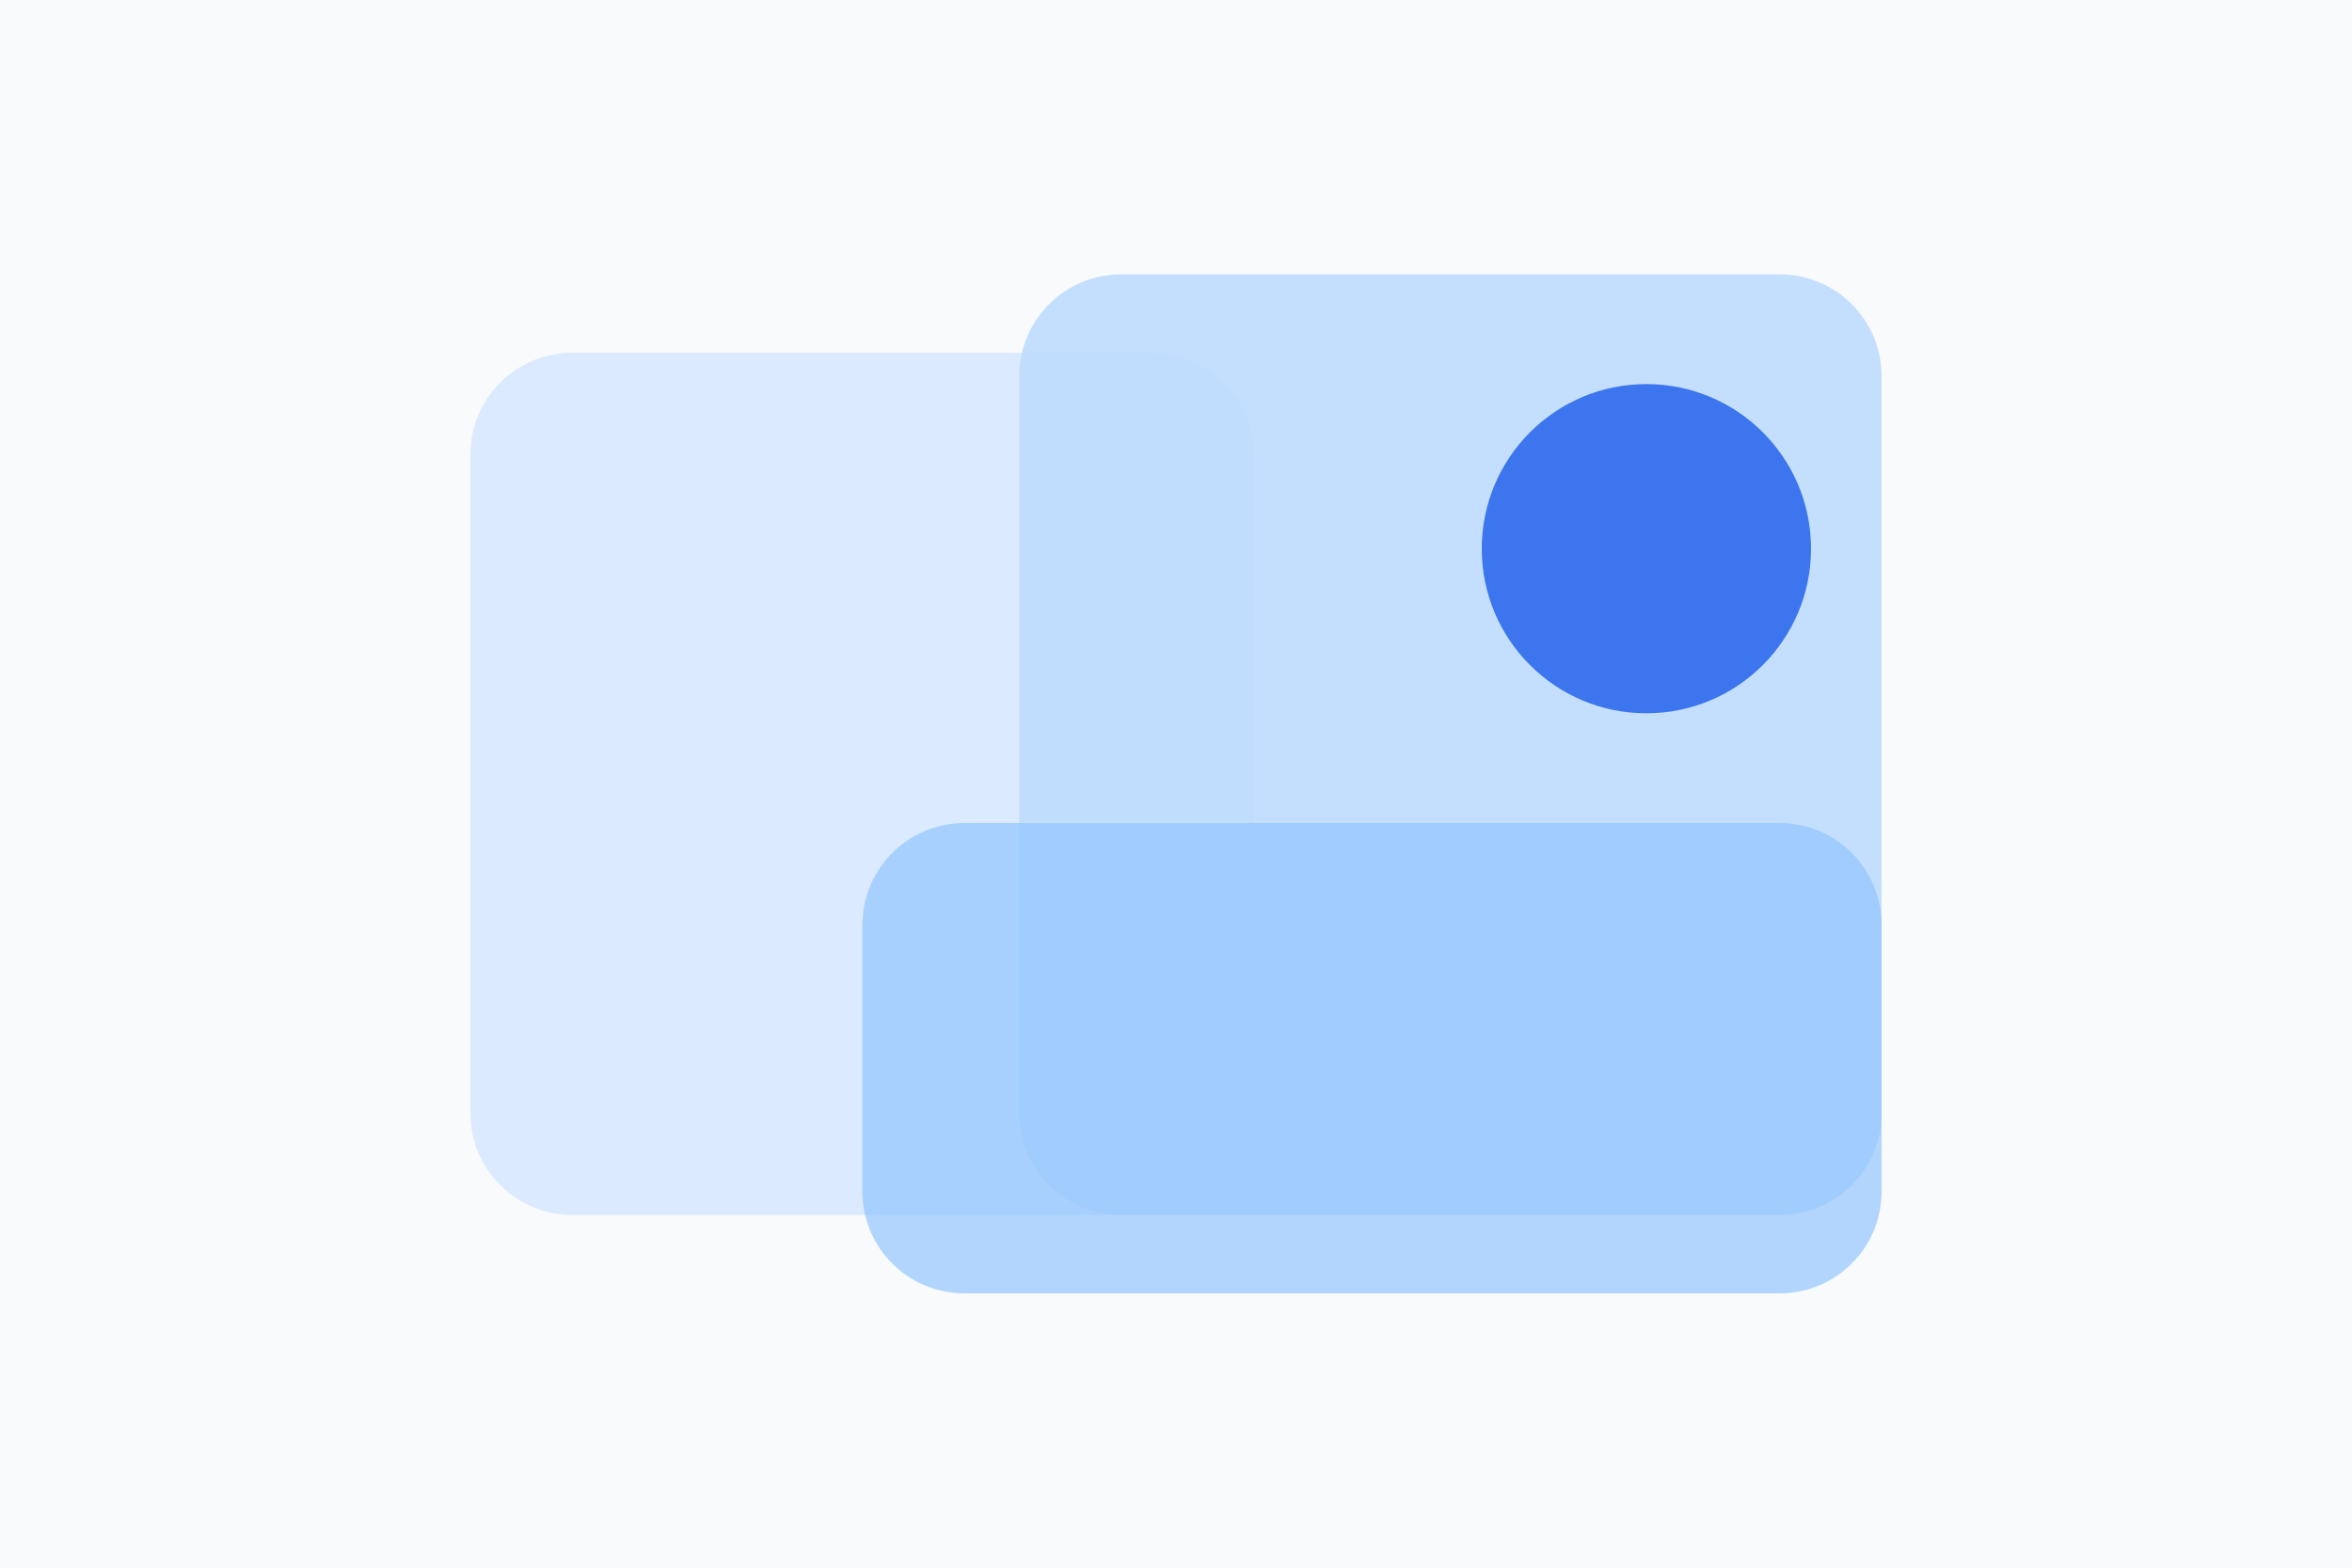
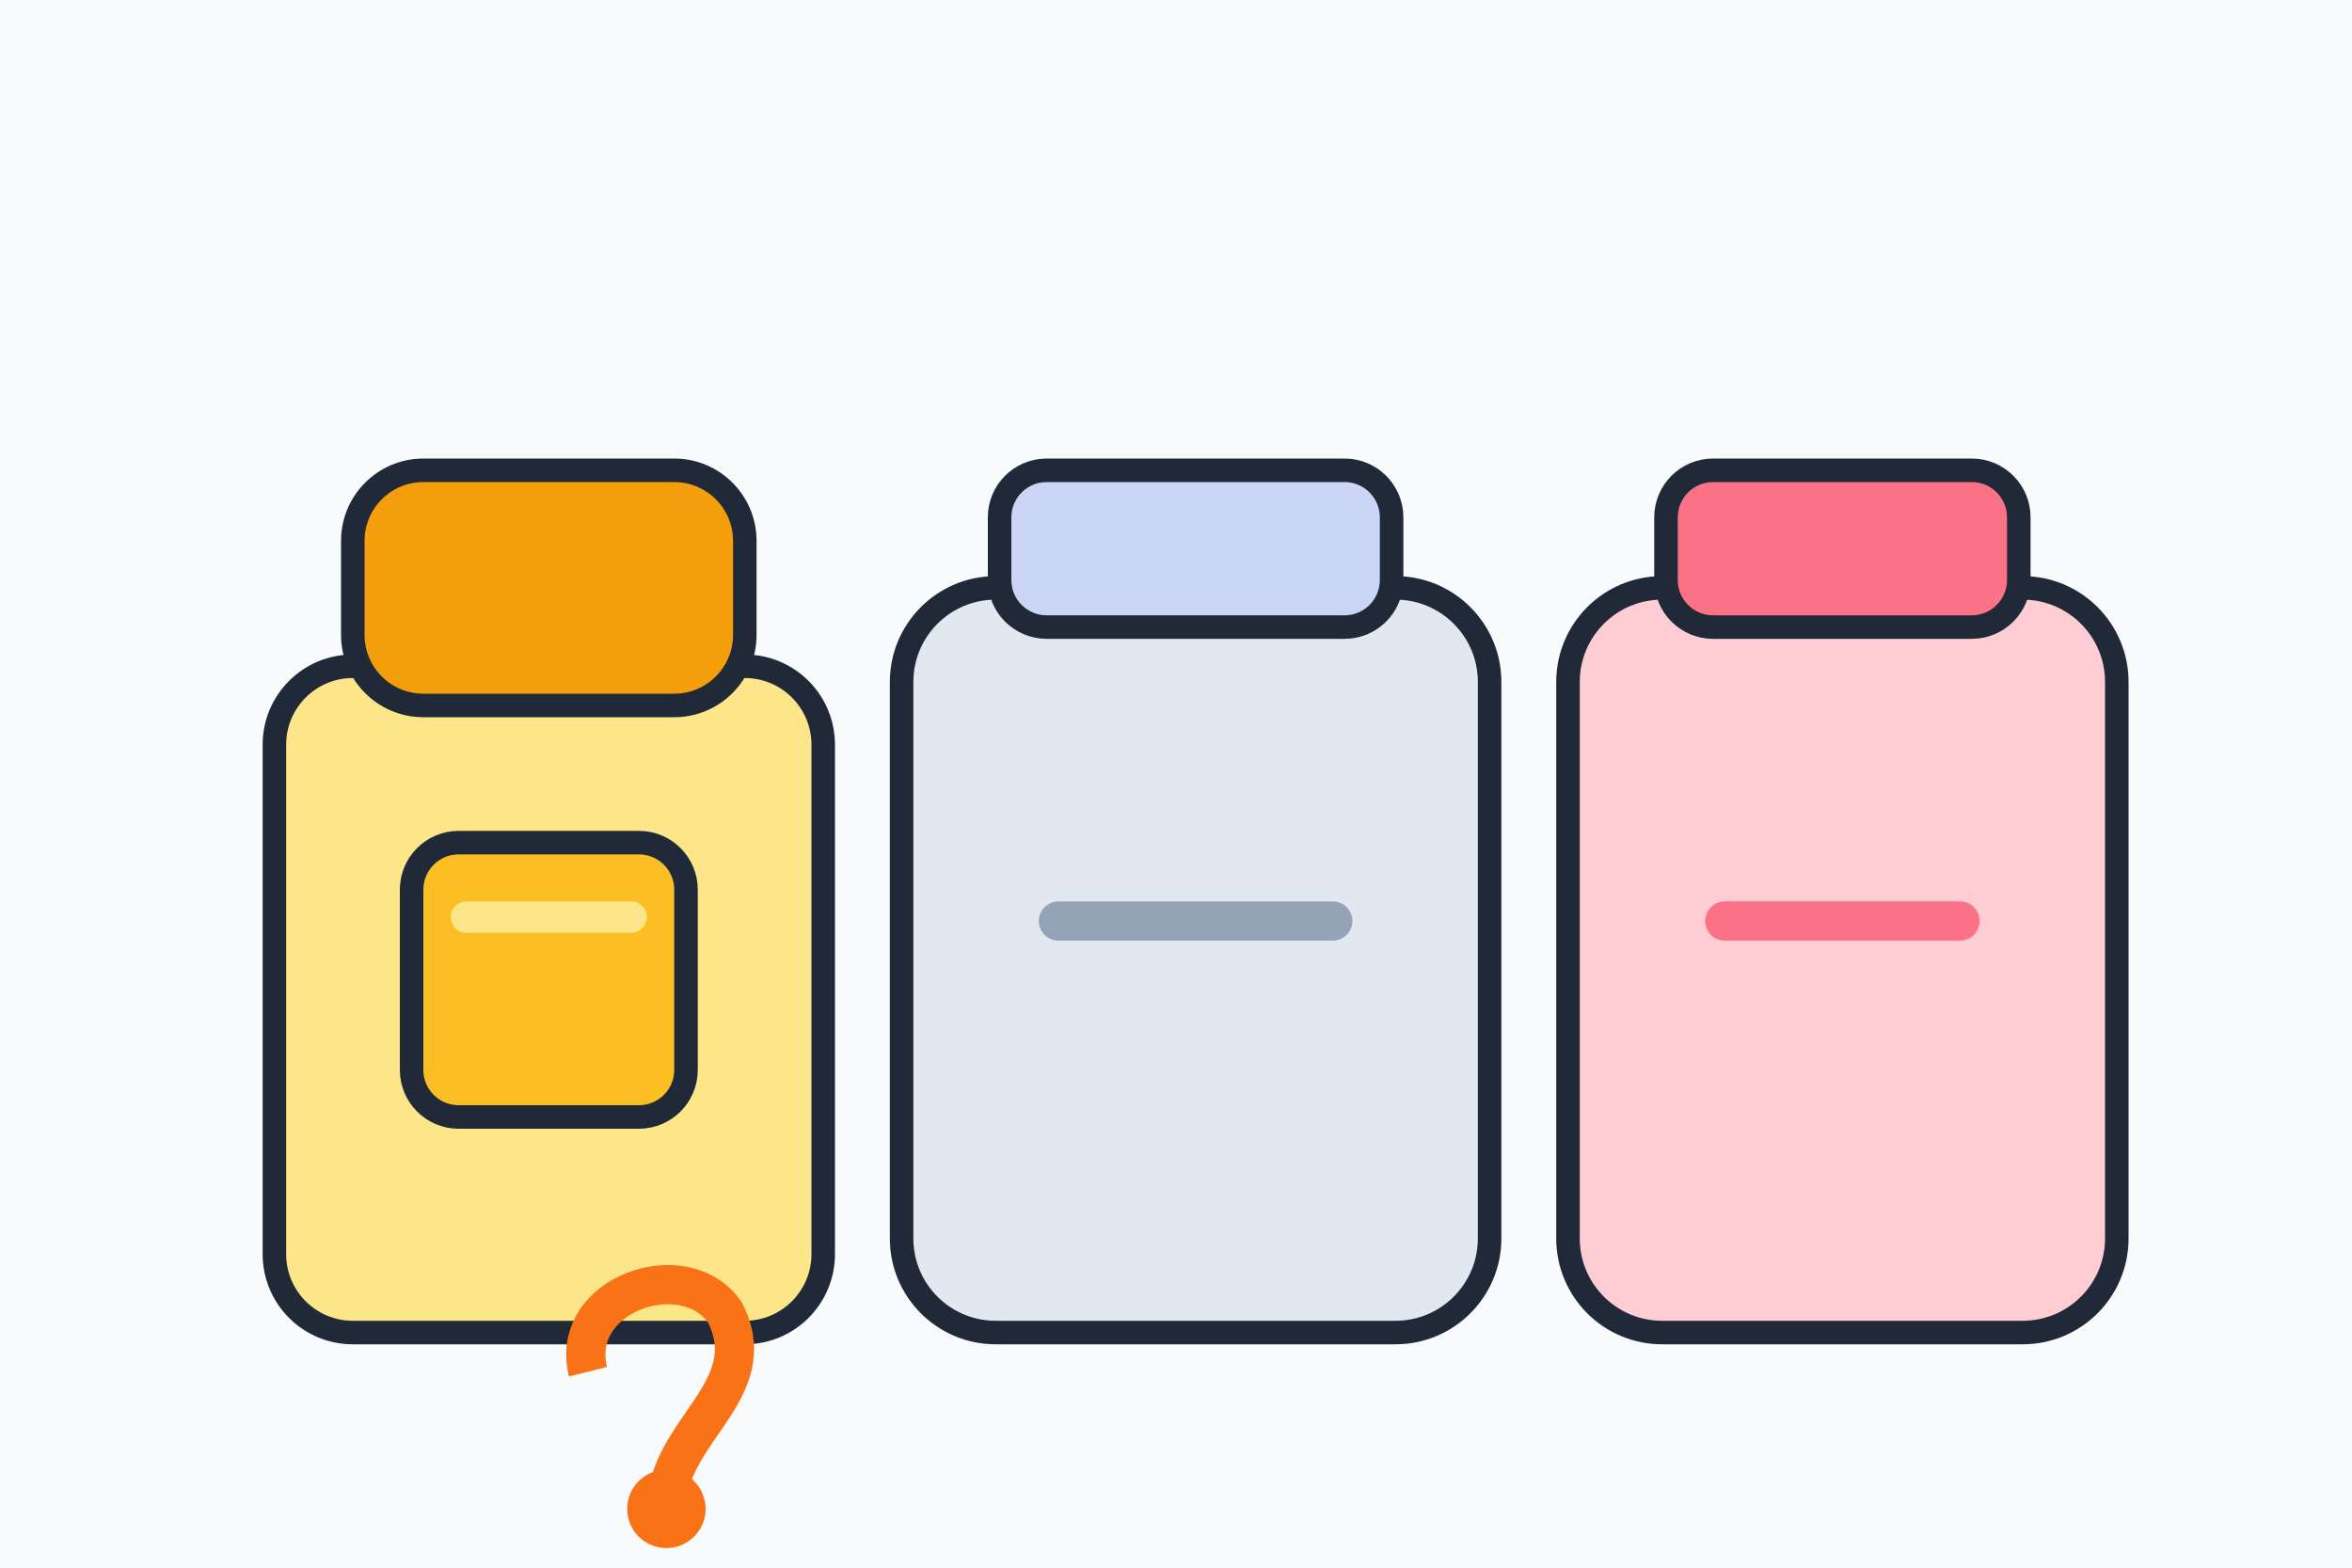
<svg xmlns="http://www.w3.org/2000/svg" viewBox="0 0 600 400">
  <rect width="600" height="400" fill="#f8fafc" />
-   <rect x="120" y="90" width="200" height="220" rx="26" fill="#dbeafe" />
-   <rect x="260" y="70" width="220" height="240" rx="26" fill="#bfdbfe" opacity="0.9" />
-   <rect x="220" y="210" width="260" height="120" rx="26" fill="#93c5fd" opacity="0.7" />
-   <circle cx="420" cy="140" r="42" fill="#2563eb" opacity="0.85" />
+   <rect x="70" y="170" width="140" height="170" rx="20" fill="#fde68a" stroke="#1f2937" stroke-width="6" />
+   <rect x="90" y="120" width="100" height="60" rx="18" fill="#f59e0b" stroke="#1f2937" stroke-width="6" />
+   <rect x="105" y="215" width="70" height="70" rx="12" fill="#fbbf24" stroke="#1f2937" stroke-width="6" />
+   <rect x="115" y="230" width="50" height="8" rx="4" fill="#fde68a" />
+   <rect x="230" y="150" width="150" height="190" rx="24" fill="#e2e8f0" stroke="#1f2937" stroke-width="6" />
+   <rect x="255" y="120" width="100" height="40" rx="12" fill="#cbd5f5" stroke="#1f2937" stroke-width="6" />
+   <rect x="265" y="230" width="80" height="10" rx="5" fill="#94a3b8" />
+   <rect x="400" y="150" width="140" height="190" rx="24" fill="#fecdd3" stroke="#1f2937" stroke-width="6" />
+   <rect x="425" y="120" width="90" height="40" rx="12" fill="#fb7185" stroke="#1f2937" stroke-width="6" />
+   <rect x="435" y="230" width="70" height="10" rx="5" fill="#fb7185" />
+   <path d="M150 350 C145 330 175 320 185 335 C195 355 170 365 170 385" stroke="#f97316" stroke-width="10" fill="none" />
+   <circle cx="170" cy="385" r="10" fill="#f97316" />
</svg>
